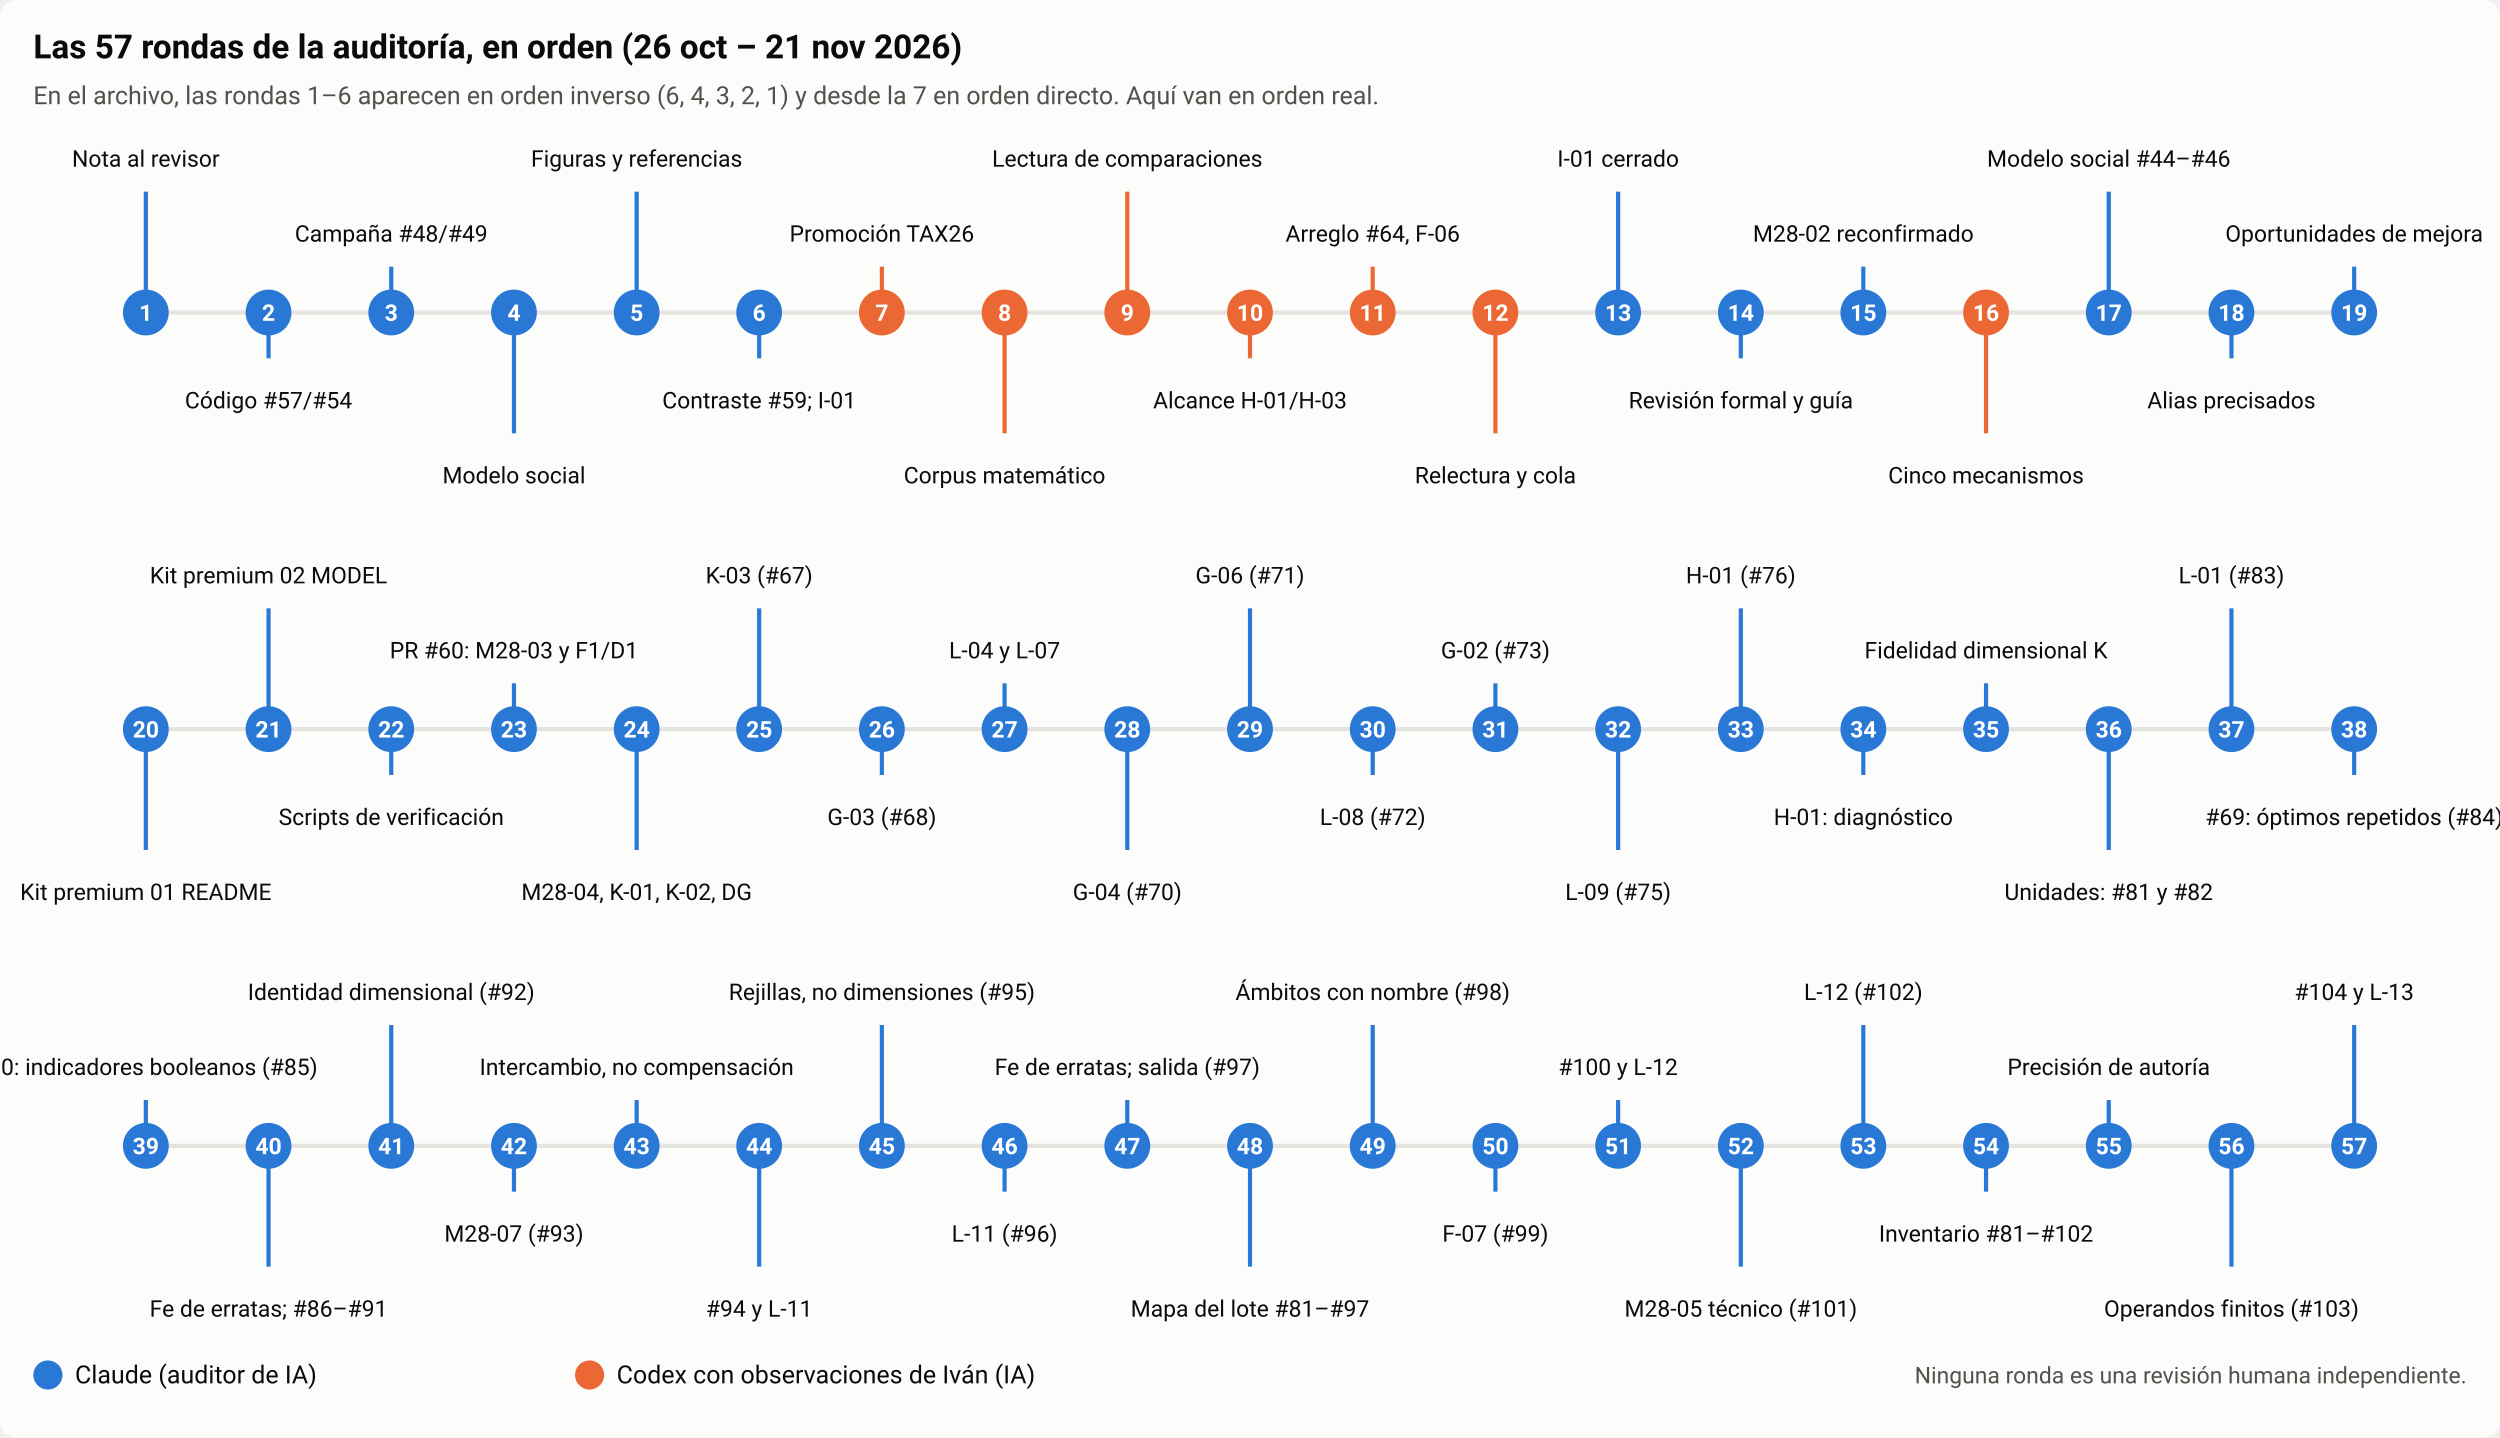
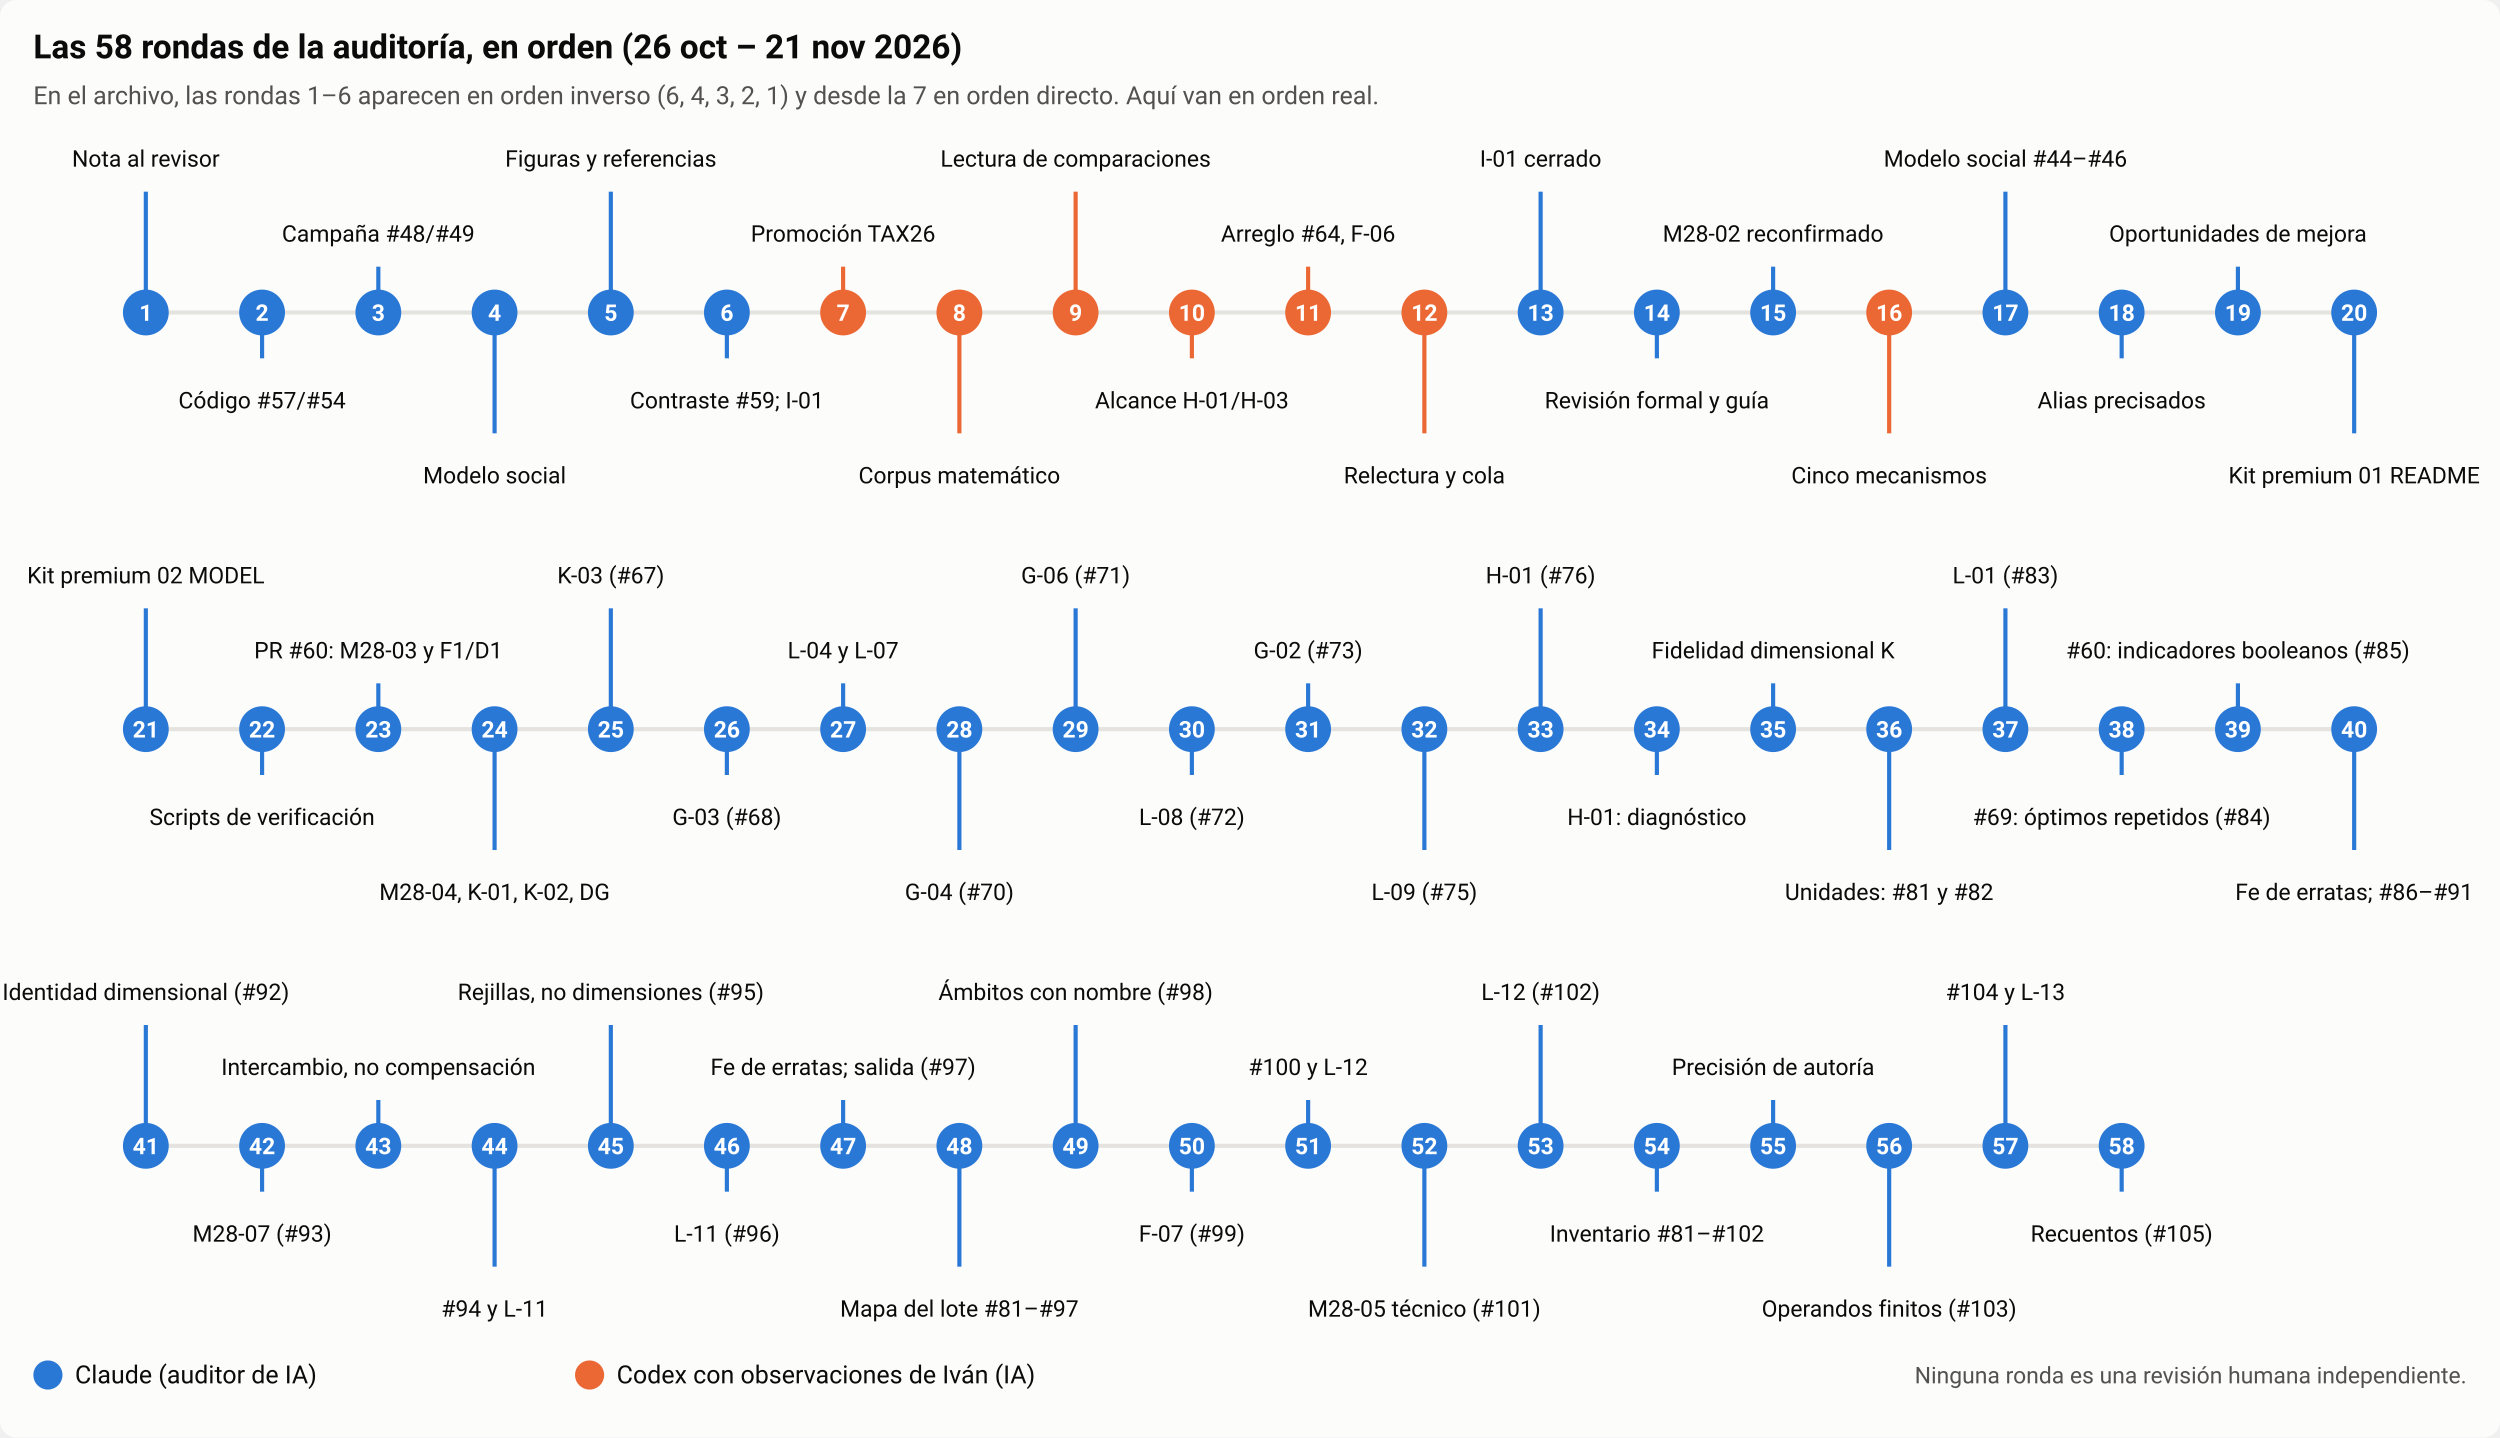
- <svg xmlns="http://www.w3.org/2000/svg" viewBox="0 0 1200 690" width="1200" height="690" role="img" aria-label="Línea de tiempo de las 57 rondas de auditoría y su autor">
+ <svg xmlns="http://www.w3.org/2000/svg" viewBox="0 0 1200 690" width="1200" height="690" role="img" aria-label="Línea de tiempo de las 58 rondas de auditoría y su autor">
  <style>
  .ink{fill:#0b0b0b}.ink2{fill:#52514e}.bg{fill:#fcfcfb}.grid{stroke:#e4e3df}
  .s0{fill:#2a78d6}.s1{fill:#eb6834}.s2{fill:#1baf7a}.s3{fill:#eda100}.s4{fill:#e87ba4}
  .a0{fill:#2a78d6}.a1{fill:#eb6834}.a0s{stroke:#2a78d6}.a1s{stroke:#eb6834}
  text{font-family:system-ui,-apple-system,Segoe UI,Roboto,sans-serif}
  @media (prefers-color-scheme: dark){
    .ink{fill:#f0efec}.ink2{fill:#c3c2b7}.bg{fill:#1a1a19}.grid{stroke:#383835}
    .s0{fill:#3987e5}.s1{fill:#d95926}.s2{fill:#199e70}.s3{fill:#c98500}.s4{fill:#d55181}
    .a0{fill:#3987e5}.a1{fill:#d95926}.a0s{stroke:#3987e5}.a1s{stroke:#d95926}
  }
</style>
  <rect class="bg" width="1200" height="690" rx="8" />
-   <text class="ink" x="16" y="28" font-size="16" font-weight="600">Las 57 rondas de la auditoría, en orden (26 oct – 21 nov 2026)</text>
+   <text class="ink" x="16" y="28" font-size="16" font-weight="600">Las 58 rondas de la auditoría, en orden (26 oct – 21 nov 2026)</text>
  <text class="ink2" x="16" y="50" font-size="12">En el archivo, las rondas 1–6 aparecen en orden inverso (6, 4, 3, 2, 1) y desde la 7 en orden directo. Aquí van en orden real.</text>
  <line class="grid" x1="70" x2="1130.0" y1="150" y2="150" stroke-width="2" />
  <line class="grid" x1="70" x2="1130.0" y1="350" y2="350" stroke-width="2" />
-   <line class="grid" x1="70" x2="1130.0" y1="550" y2="550" stroke-width="2" />
+   <line class="grid" x1="70" x2="1018.4" y1="550" y2="550" stroke-width="2" />
  <line class="a0s" x1="70.0" x2="70.0" y1="150" y2="92" stroke-width="2" />
  <circle class="a0" cx="70.0" cy="150" r="11" />
  <text x="70.0" y="154" font-size="11" font-weight="700" text-anchor="middle" fill="#fff">1</text>
  <text class="ink" x="70.0" y="80" font-size="11" text-anchor="middle">Nota al revisor</text>
-   <line class="a0s" x1="128.9" x2="128.9" y1="150" y2="172" stroke-width="2" />
-   <circle class="a0" cx="128.9" cy="150" r="11" />
-   <text x="128.9" y="154" font-size="11" font-weight="700" text-anchor="middle" fill="#fff">2</text>
-   <text class="ink" x="128.9" y="196" font-size="11" text-anchor="middle">Código #57/#54</text>
-   <line class="a0s" x1="187.8" x2="187.8" y1="150" y2="128" stroke-width="2" />
-   <circle class="a0" cx="187.8" cy="150" r="11" />
-   <text x="187.8" y="154" font-size="11" font-weight="700" text-anchor="middle" fill="#fff">3</text>
-   <text class="ink" x="187.8" y="116" font-size="11" text-anchor="middle">Campaña #48/#49</text>
-   <line class="a0s" x1="246.7" x2="246.7" y1="150" y2="208" stroke-width="2" />
-   <circle class="a0" cx="246.7" cy="150" r="11" />
-   <text x="246.7" y="154" font-size="11" font-weight="700" text-anchor="middle" fill="#fff">4</text>
-   <text class="ink" x="246.7" y="232" font-size="11" text-anchor="middle">Modelo social</text>
-   <line class="a0s" x1="305.6" x2="305.6" y1="150" y2="92" stroke-width="2" />
-   <circle class="a0" cx="305.6" cy="150" r="11" />
-   <text x="305.6" y="154" font-size="11" font-weight="700" text-anchor="middle" fill="#fff">5</text>
-   <text class="ink" x="305.6" y="80" font-size="11" text-anchor="middle">Figuras y referencias</text>
-   <line class="a0s" x1="364.4" x2="364.4" y1="150" y2="172" stroke-width="2" />
-   <circle class="a0" cx="364.4" cy="150" r="11" />
-   <text x="364.4" y="154" font-size="11" font-weight="700" text-anchor="middle" fill="#fff">6</text>
-   <text class="ink" x="364.4" y="196" font-size="11" text-anchor="middle">Contraste #59; I-01</text>
-   <line class="a1s" x1="423.3" x2="423.3" y1="150" y2="128" stroke-width="2" />
-   <circle class="a1" cx="423.3" cy="150" r="11" />
-   <text x="423.3" y="154" font-size="11" font-weight="700" text-anchor="middle" fill="#fff">7</text>
-   <text class="ink" x="423.3" y="116" font-size="11" text-anchor="middle">Promoción TAX26</text>
-   <line class="a1s" x1="482.2" x2="482.2" y1="150" y2="208" stroke-width="2" />
-   <circle class="a1" cx="482.2" cy="150" r="11" />
-   <text x="482.2" y="154" font-size="11" font-weight="700" text-anchor="middle" fill="#fff">8</text>
-   <text class="ink" x="482.2" y="232" font-size="11" text-anchor="middle">Corpus matemático</text>
-   <line class="a1s" x1="541.1" x2="541.1" y1="150" y2="92" stroke-width="2" />
-   <circle class="a1" cx="541.1" cy="150" r="11" />
-   <text x="541.1" y="154" font-size="11" font-weight="700" text-anchor="middle" fill="#fff">9</text>
-   <text class="ink" x="541.1" y="80" font-size="11" text-anchor="middle">Lectura de comparaciones</text>
-   <line class="a1s" x1="600.0" x2="600.0" y1="150" y2="172" stroke-width="2" />
-   <circle class="a1" cx="600.0" cy="150" r="11" />
-   <text x="600.0" y="154" font-size="11" font-weight="700" text-anchor="middle" fill="#fff">10</text>
-   <text class="ink" x="600.0" y="196" font-size="11" text-anchor="middle">Alcance H-01/H-03</text>
-   <line class="a1s" x1="658.9" x2="658.9" y1="150" y2="128" stroke-width="2" />
-   <circle class="a1" cx="658.9" cy="150" r="11" />
-   <text x="658.9" y="154" font-size="11" font-weight="700" text-anchor="middle" fill="#fff">11</text>
-   <text class="ink" x="658.9" y="116" font-size="11" text-anchor="middle">Arreglo #64, F-06</text>
-   <line class="a1s" x1="717.8" x2="717.8" y1="150" y2="208" stroke-width="2" />
-   <circle class="a1" cx="717.8" cy="150" r="11" />
-   <text x="717.8" y="154" font-size="11" font-weight="700" text-anchor="middle" fill="#fff">12</text>
-   <text class="ink" x="717.8" y="232" font-size="11" text-anchor="middle">Relectura y cola</text>
-   <line class="a0s" x1="776.7" x2="776.7" y1="150" y2="92" stroke-width="2" />
-   <circle class="a0" cx="776.7" cy="150" r="11" />
-   <text x="776.7" y="154" font-size="11" font-weight="700" text-anchor="middle" fill="#fff">13</text>
-   <text class="ink" x="776.7" y="80" font-size="11" text-anchor="middle">I-01 cerrado</text>
-   <line class="a0s" x1="835.6" x2="835.6" y1="150" y2="172" stroke-width="2" />
-   <circle class="a0" cx="835.6" cy="150" r="11" />
-   <text x="835.6" y="154" font-size="11" font-weight="700" text-anchor="middle" fill="#fff">14</text>
-   <text class="ink" x="835.6" y="196" font-size="11" text-anchor="middle">Revisión formal y guía</text>
-   <line class="a0s" x1="894.4" x2="894.4" y1="150" y2="128" stroke-width="2" />
-   <circle class="a0" cx="894.4" cy="150" r="11" />
-   <text x="894.4" y="154" font-size="11" font-weight="700" text-anchor="middle" fill="#fff">15</text>
-   <text class="ink" x="894.4" y="116" font-size="11" text-anchor="middle">M28-02 reconfirmado</text>
-   <line class="a1s" x1="953.3" x2="953.3" y1="150" y2="208" stroke-width="2" />
-   <circle class="a1" cx="953.3" cy="150" r="11" />
-   <text x="953.3" y="154" font-size="11" font-weight="700" text-anchor="middle" fill="#fff">16</text>
-   <text class="ink" x="953.3" y="232" font-size="11" text-anchor="middle">Cinco mecanismos</text>
-   <line class="a0s" x1="1012.2" x2="1012.2" y1="150" y2="92" stroke-width="2" />
-   <circle class="a0" cx="1012.2" cy="150" r="11" />
-   <text x="1012.2" y="154" font-size="11" font-weight="700" text-anchor="middle" fill="#fff">17</text>
-   <text class="ink" x="1012.2" y="80" font-size="11" text-anchor="middle">Modelo social #44–#46</text>
-   <line class="a0s" x1="1071.1" x2="1071.1" y1="150" y2="172" stroke-width="2" />
-   <circle class="a0" cx="1071.1" cy="150" r="11" />
-   <text x="1071.1" y="154" font-size="11" font-weight="700" text-anchor="middle" fill="#fff">18</text>
-   <text class="ink" x="1071.1" y="196" font-size="11" text-anchor="middle">Alias precisados</text>
-   <line class="a0s" x1="1130.0" x2="1130.0" y1="150" y2="128" stroke-width="2" />
+   <line class="a0s" x1="125.8" x2="125.8" y1="150" y2="172" stroke-width="2" />
+   <circle class="a0" cx="125.8" cy="150" r="11" />
+   <text x="125.8" y="154" font-size="11" font-weight="700" text-anchor="middle" fill="#fff">2</text>
+   <text class="ink" x="125.8" y="196" font-size="11" text-anchor="middle">Código #57/#54</text>
+   <line class="a0s" x1="181.6" x2="181.6" y1="150" y2="128" stroke-width="2" />
+   <circle class="a0" cx="181.6" cy="150" r="11" />
+   <text x="181.6" y="154" font-size="11" font-weight="700" text-anchor="middle" fill="#fff">3</text>
+   <text class="ink" x="181.6" y="116" font-size="11" text-anchor="middle">Campaña #48/#49</text>
+   <line class="a0s" x1="237.4" x2="237.4" y1="150" y2="208" stroke-width="2" />
+   <circle class="a0" cx="237.4" cy="150" r="11" />
+   <text x="237.4" y="154" font-size="11" font-weight="700" text-anchor="middle" fill="#fff">4</text>
+   <text class="ink" x="237.4" y="232" font-size="11" text-anchor="middle">Modelo social</text>
+   <line class="a0s" x1="293.2" x2="293.2" y1="150" y2="92" stroke-width="2" />
+   <circle class="a0" cx="293.2" cy="150" r="11" />
+   <text x="293.2" y="154" font-size="11" font-weight="700" text-anchor="middle" fill="#fff">5</text>
+   <text class="ink" x="293.2" y="80" font-size="11" text-anchor="middle">Figuras y referencias</text>
+   <line class="a0s" x1="348.9" x2="348.9" y1="150" y2="172" stroke-width="2" />
+   <circle class="a0" cx="348.9" cy="150" r="11" />
+   <text x="348.9" y="154" font-size="11" font-weight="700" text-anchor="middle" fill="#fff">6</text>
+   <text class="ink" x="348.9" y="196" font-size="11" text-anchor="middle">Contraste #59; I-01</text>
+   <line class="a1s" x1="404.7" x2="404.7" y1="150" y2="128" stroke-width="2" />
+   <circle class="a1" cx="404.7" cy="150" r="11" />
+   <text x="404.7" y="154" font-size="11" font-weight="700" text-anchor="middle" fill="#fff">7</text>
+   <text class="ink" x="404.7" y="116" font-size="11" text-anchor="middle">Promoción TAX26</text>
+   <line class="a1s" x1="460.5" x2="460.5" y1="150" y2="208" stroke-width="2" />
+   <circle class="a1" cx="460.5" cy="150" r="11" />
+   <text x="460.5" y="154" font-size="11" font-weight="700" text-anchor="middle" fill="#fff">8</text>
+   <text class="ink" x="460.5" y="232" font-size="11" text-anchor="middle">Corpus matemático</text>
+   <line class="a1s" x1="516.3" x2="516.3" y1="150" y2="92" stroke-width="2" />
+   <circle class="a1" cx="516.3" cy="150" r="11" />
+   <text x="516.3" y="154" font-size="11" font-weight="700" text-anchor="middle" fill="#fff">9</text>
+   <text class="ink" x="516.3" y="80" font-size="11" text-anchor="middle">Lectura de comparaciones</text>
+   <line class="a1s" x1="572.1" x2="572.1" y1="150" y2="172" stroke-width="2" />
+   <circle class="a1" cx="572.1" cy="150" r="11" />
+   <text x="572.1" y="154" font-size="11" font-weight="700" text-anchor="middle" fill="#fff">10</text>
+   <text class="ink" x="572.1" y="196" font-size="11" text-anchor="middle">Alcance H-01/H-03</text>
+   <line class="a1s" x1="627.9" x2="627.9" y1="150" y2="128" stroke-width="2" />
+   <circle class="a1" cx="627.9" cy="150" r="11" />
+   <text x="627.9" y="154" font-size="11" font-weight="700" text-anchor="middle" fill="#fff">11</text>
+   <text class="ink" x="627.9" y="116" font-size="11" text-anchor="middle">Arreglo #64, F-06</text>
+   <line class="a1s" x1="683.7" x2="683.7" y1="150" y2="208" stroke-width="2" />
+   <circle class="a1" cx="683.7" cy="150" r="11" />
+   <text x="683.7" y="154" font-size="11" font-weight="700" text-anchor="middle" fill="#fff">12</text>
+   <text class="ink" x="683.7" y="232" font-size="11" text-anchor="middle">Relectura y cola</text>
+   <line class="a0s" x1="739.5" x2="739.5" y1="150" y2="92" stroke-width="2" />
+   <circle class="a0" cx="739.5" cy="150" r="11" />
+   <text x="739.5" y="154" font-size="11" font-weight="700" text-anchor="middle" fill="#fff">13</text>
+   <text class="ink" x="739.5" y="80" font-size="11" text-anchor="middle">I-01 cerrado</text>
+   <line class="a0s" x1="795.3" x2="795.3" y1="150" y2="172" stroke-width="2" />
+   <circle class="a0" cx="795.3" cy="150" r="11" />
+   <text x="795.3" y="154" font-size="11" font-weight="700" text-anchor="middle" fill="#fff">14</text>
+   <text class="ink" x="795.3" y="196" font-size="11" text-anchor="middle">Revisión formal y guía</text>
+   <line class="a0s" x1="851.1" x2="851.1" y1="150" y2="128" stroke-width="2" />
+   <circle class="a0" cx="851.1" cy="150" r="11" />
+   <text x="851.1" y="154" font-size="11" font-weight="700" text-anchor="middle" fill="#fff">15</text>
+   <text class="ink" x="851.1" y="116" font-size="11" text-anchor="middle">M28-02 reconfirmado</text>
+   <line class="a1s" x1="906.8" x2="906.8" y1="150" y2="208" stroke-width="2" />
+   <circle class="a1" cx="906.8" cy="150" r="11" />
+   <text x="906.8" y="154" font-size="11" font-weight="700" text-anchor="middle" fill="#fff">16</text>
+   <text class="ink" x="906.8" y="232" font-size="11" text-anchor="middle">Cinco mecanismos</text>
+   <line class="a0s" x1="962.6" x2="962.6" y1="150" y2="92" stroke-width="2" />
+   <circle class="a0" cx="962.6" cy="150" r="11" />
+   <text x="962.6" y="154" font-size="11" font-weight="700" text-anchor="middle" fill="#fff">17</text>
+   <text class="ink" x="962.6" y="80" font-size="11" text-anchor="middle">Modelo social #44–#46</text>
+   <line class="a0s" x1="1018.4" x2="1018.4" y1="150" y2="172" stroke-width="2" />
+   <circle class="a0" cx="1018.4" cy="150" r="11" />
+   <text x="1018.4" y="154" font-size="11" font-weight="700" text-anchor="middle" fill="#fff">18</text>
+   <text class="ink" x="1018.4" y="196" font-size="11" text-anchor="middle">Alias precisados</text>
+   <line class="a0s" x1="1074.2" x2="1074.2" y1="150" y2="128" stroke-width="2" />
+   <circle class="a0" cx="1074.2" cy="150" r="11" />
+   <text x="1074.2" y="154" font-size="11" font-weight="700" text-anchor="middle" fill="#fff">19</text>
+   <text class="ink" x="1074.2" y="116" font-size="11" text-anchor="middle">Oportunidades de mejora</text>
+   <line class="a0s" x1="1130.0" x2="1130.0" y1="150" y2="208" stroke-width="2" />
  <circle class="a0" cx="1130.0" cy="150" r="11" />
-   <text x="1130.0" y="154" font-size="11" font-weight="700" text-anchor="middle" fill="#fff">19</text>
-   <text class="ink" x="1130.0" y="116" font-size="11" text-anchor="middle">Oportunidades de mejora</text>
-   <line class="a0s" x1="70.0" x2="70.0" y1="350" y2="408" stroke-width="2" />
+   <text x="1130.0" y="154" font-size="11" font-weight="700" text-anchor="middle" fill="#fff">20</text>
+   <text class="ink" x="1130.0" y="232" font-size="11" text-anchor="middle">Kit premium 01 README</text>
+   <line class="a0s" x1="70.0" x2="70.0" y1="350" y2="292" stroke-width="2" />
  <circle class="a0" cx="70.0" cy="350" r="11" />
-   <text x="70.0" y="354" font-size="11" font-weight="700" text-anchor="middle" fill="#fff">20</text>
-   <text class="ink" x="70.0" y="432" font-size="11" text-anchor="middle">Kit premium 01 README</text>
-   <line class="a0s" x1="128.9" x2="128.9" y1="350" y2="292" stroke-width="2" />
-   <circle class="a0" cx="128.9" cy="350" r="11" />
-   <text x="128.9" y="354" font-size="11" font-weight="700" text-anchor="middle" fill="#fff">21</text>
-   <text class="ink" x="128.9" y="280" font-size="11" text-anchor="middle">Kit premium 02 MODEL</text>
-   <line class="a0s" x1="187.8" x2="187.8" y1="350" y2="372" stroke-width="2" />
-   <circle class="a0" cx="187.8" cy="350" r="11" />
-   <text x="187.8" y="354" font-size="11" font-weight="700" text-anchor="middle" fill="#fff">22</text>
-   <text class="ink" x="187.8" y="396" font-size="11" text-anchor="middle">Scripts de verificación</text>
-   <line class="a0s" x1="246.7" x2="246.7" y1="350" y2="328" stroke-width="2" />
-   <circle class="a0" cx="246.7" cy="350" r="11" />
-   <text x="246.7" y="354" font-size="11" font-weight="700" text-anchor="middle" fill="#fff">23</text>
-   <text class="ink" x="246.7" y="316" font-size="11" text-anchor="middle">PR #60: M28-03 y F1/D1</text>
-   <line class="a0s" x1="305.6" x2="305.6" y1="350" y2="408" stroke-width="2" />
-   <circle class="a0" cx="305.6" cy="350" r="11" />
-   <text x="305.6" y="354" font-size="11" font-weight="700" text-anchor="middle" fill="#fff">24</text>
-   <text class="ink" x="305.6" y="432" font-size="11" text-anchor="middle">M28-04, K-01, K-02, DG</text>
-   <line class="a0s" x1="364.4" x2="364.4" y1="350" y2="292" stroke-width="2" />
-   <circle class="a0" cx="364.4" cy="350" r="11" />
-   <text x="364.4" y="354" font-size="11" font-weight="700" text-anchor="middle" fill="#fff">25</text>
-   <text class="ink" x="364.4" y="280" font-size="11" text-anchor="middle">K-03 (#67)</text>
-   <line class="a0s" x1="423.3" x2="423.3" y1="350" y2="372" stroke-width="2" />
-   <circle class="a0" cx="423.3" cy="350" r="11" />
-   <text x="423.3" y="354" font-size="11" font-weight="700" text-anchor="middle" fill="#fff">26</text>
-   <text class="ink" x="423.3" y="396" font-size="11" text-anchor="middle">G-03 (#68)</text>
-   <line class="a0s" x1="482.2" x2="482.2" y1="350" y2="328" stroke-width="2" />
-   <circle class="a0" cx="482.2" cy="350" r="11" />
-   <text x="482.2" y="354" font-size="11" font-weight="700" text-anchor="middle" fill="#fff">27</text>
-   <text class="ink" x="482.2" y="316" font-size="11" text-anchor="middle">L-04 y L-07</text>
-   <line class="a0s" x1="541.1" x2="541.1" y1="350" y2="408" stroke-width="2" />
-   <circle class="a0" cx="541.1" cy="350" r="11" />
-   <text x="541.1" y="354" font-size="11" font-weight="700" text-anchor="middle" fill="#fff">28</text>
-   <text class="ink" x="541.1" y="432" font-size="11" text-anchor="middle">G-04 (#70)</text>
-   <line class="a0s" x1="600.0" x2="600.0" y1="350" y2="292" stroke-width="2" />
-   <circle class="a0" cx="600.0" cy="350" r="11" />
-   <text x="600.0" y="354" font-size="11" font-weight="700" text-anchor="middle" fill="#fff">29</text>
-   <text class="ink" x="600.0" y="280" font-size="11" text-anchor="middle">G-06 (#71)</text>
-   <line class="a0s" x1="658.9" x2="658.9" y1="350" y2="372" stroke-width="2" />
-   <circle class="a0" cx="658.9" cy="350" r="11" />
-   <text x="658.9" y="354" font-size="11" font-weight="700" text-anchor="middle" fill="#fff">30</text>
-   <text class="ink" x="658.9" y="396" font-size="11" text-anchor="middle">L-08 (#72)</text>
-   <line class="a0s" x1="717.8" x2="717.8" y1="350" y2="328" stroke-width="2" />
-   <circle class="a0" cx="717.8" cy="350" r="11" />
-   <text x="717.8" y="354" font-size="11" font-weight="700" text-anchor="middle" fill="#fff">31</text>
-   <text class="ink" x="717.8" y="316" font-size="11" text-anchor="middle">G-02 (#73)</text>
-   <line class="a0s" x1="776.7" x2="776.7" y1="350" y2="408" stroke-width="2" />
-   <circle class="a0" cx="776.7" cy="350" r="11" />
-   <text x="776.7" y="354" font-size="11" font-weight="700" text-anchor="middle" fill="#fff">32</text>
-   <text class="ink" x="776.7" y="432" font-size="11" text-anchor="middle">L-09 (#75)</text>
-   <line class="a0s" x1="835.6" x2="835.6" y1="350" y2="292" stroke-width="2" />
-   <circle class="a0" cx="835.6" cy="350" r="11" />
-   <text x="835.6" y="354" font-size="11" font-weight="700" text-anchor="middle" fill="#fff">33</text>
-   <text class="ink" x="835.6" y="280" font-size="11" text-anchor="middle">H-01 (#76)</text>
-   <line class="a0s" x1="894.4" x2="894.4" y1="350" y2="372" stroke-width="2" />
-   <circle class="a0" cx="894.4" cy="350" r="11" />
-   <text x="894.4" y="354" font-size="11" font-weight="700" text-anchor="middle" fill="#fff">34</text>
-   <text class="ink" x="894.4" y="396" font-size="11" text-anchor="middle">H-01: diagnóstico</text>
-   <line class="a0s" x1="953.3" x2="953.3" y1="350" y2="328" stroke-width="2" />
-   <circle class="a0" cx="953.3" cy="350" r="11" />
-   <text x="953.3" y="354" font-size="11" font-weight="700" text-anchor="middle" fill="#fff">35</text>
-   <text class="ink" x="953.3" y="316" font-size="11" text-anchor="middle">Fidelidad dimensional K</text>
-   <line class="a0s" x1="1012.2" x2="1012.2" y1="350" y2="408" stroke-width="2" />
-   <circle class="a0" cx="1012.2" cy="350" r="11" />
-   <text x="1012.2" y="354" font-size="11" font-weight="700" text-anchor="middle" fill="#fff">36</text>
-   <text class="ink" x="1012.2" y="432" font-size="11" text-anchor="middle">Unidades: #81 y #82</text>
-   <line class="a0s" x1="1071.1" x2="1071.1" y1="350" y2="292" stroke-width="2" />
-   <circle class="a0" cx="1071.1" cy="350" r="11" />
-   <text x="1071.1" y="354" font-size="11" font-weight="700" text-anchor="middle" fill="#fff">37</text>
-   <text class="ink" x="1071.1" y="280" font-size="11" text-anchor="middle">L-01 (#83)</text>
-   <line class="a0s" x1="1130.0" x2="1130.0" y1="350" y2="372" stroke-width="2" />
+   <text x="70.0" y="354" font-size="11" font-weight="700" text-anchor="middle" fill="#fff">21</text>
+   <text class="ink" x="70.0" y="280" font-size="11" text-anchor="middle">Kit premium 02 MODEL</text>
+   <line class="a0s" x1="125.8" x2="125.8" y1="350" y2="372" stroke-width="2" />
+   <circle class="a0" cx="125.8" cy="350" r="11" />
+   <text x="125.8" y="354" font-size="11" font-weight="700" text-anchor="middle" fill="#fff">22</text>
+   <text class="ink" x="125.8" y="396" font-size="11" text-anchor="middle">Scripts de verificación</text>
+   <line class="a0s" x1="181.6" x2="181.6" y1="350" y2="328" stroke-width="2" />
+   <circle class="a0" cx="181.6" cy="350" r="11" />
+   <text x="181.6" y="354" font-size="11" font-weight="700" text-anchor="middle" fill="#fff">23</text>
+   <text class="ink" x="181.6" y="316" font-size="11" text-anchor="middle">PR #60: M28-03 y F1/D1</text>
+   <line class="a0s" x1="237.4" x2="237.4" y1="350" y2="408" stroke-width="2" />
+   <circle class="a0" cx="237.4" cy="350" r="11" />
+   <text x="237.4" y="354" font-size="11" font-weight="700" text-anchor="middle" fill="#fff">24</text>
+   <text class="ink" x="237.4" y="432" font-size="11" text-anchor="middle">M28-04, K-01, K-02, DG</text>
+   <line class="a0s" x1="293.2" x2="293.2" y1="350" y2="292" stroke-width="2" />
+   <circle class="a0" cx="293.2" cy="350" r="11" />
+   <text x="293.2" y="354" font-size="11" font-weight="700" text-anchor="middle" fill="#fff">25</text>
+   <text class="ink" x="293.2" y="280" font-size="11" text-anchor="middle">K-03 (#67)</text>
+   <line class="a0s" x1="348.9" x2="348.9" y1="350" y2="372" stroke-width="2" />
+   <circle class="a0" cx="348.9" cy="350" r="11" />
+   <text x="348.9" y="354" font-size="11" font-weight="700" text-anchor="middle" fill="#fff">26</text>
+   <text class="ink" x="348.9" y="396" font-size="11" text-anchor="middle">G-03 (#68)</text>
+   <line class="a0s" x1="404.7" x2="404.7" y1="350" y2="328" stroke-width="2" />
+   <circle class="a0" cx="404.7" cy="350" r="11" />
+   <text x="404.7" y="354" font-size="11" font-weight="700" text-anchor="middle" fill="#fff">27</text>
+   <text class="ink" x="404.7" y="316" font-size="11" text-anchor="middle">L-04 y L-07</text>
+   <line class="a0s" x1="460.5" x2="460.5" y1="350" y2="408" stroke-width="2" />
+   <circle class="a0" cx="460.5" cy="350" r="11" />
+   <text x="460.5" y="354" font-size="11" font-weight="700" text-anchor="middle" fill="#fff">28</text>
+   <text class="ink" x="460.5" y="432" font-size="11" text-anchor="middle">G-04 (#70)</text>
+   <line class="a0s" x1="516.3" x2="516.3" y1="350" y2="292" stroke-width="2" />
+   <circle class="a0" cx="516.3" cy="350" r="11" />
+   <text x="516.3" y="354" font-size="11" font-weight="700" text-anchor="middle" fill="#fff">29</text>
+   <text class="ink" x="516.3" y="280" font-size="11" text-anchor="middle">G-06 (#71)</text>
+   <line class="a0s" x1="572.1" x2="572.1" y1="350" y2="372" stroke-width="2" />
+   <circle class="a0" cx="572.1" cy="350" r="11" />
+   <text x="572.1" y="354" font-size="11" font-weight="700" text-anchor="middle" fill="#fff">30</text>
+   <text class="ink" x="572.1" y="396" font-size="11" text-anchor="middle">L-08 (#72)</text>
+   <line class="a0s" x1="627.9" x2="627.9" y1="350" y2="328" stroke-width="2" />
+   <circle class="a0" cx="627.9" cy="350" r="11" />
+   <text x="627.9" y="354" font-size="11" font-weight="700" text-anchor="middle" fill="#fff">31</text>
+   <text class="ink" x="627.9" y="316" font-size="11" text-anchor="middle">G-02 (#73)</text>
+   <line class="a0s" x1="683.7" x2="683.7" y1="350" y2="408" stroke-width="2" />
+   <circle class="a0" cx="683.7" cy="350" r="11" />
+   <text x="683.7" y="354" font-size="11" font-weight="700" text-anchor="middle" fill="#fff">32</text>
+   <text class="ink" x="683.7" y="432" font-size="11" text-anchor="middle">L-09 (#75)</text>
+   <line class="a0s" x1="739.5" x2="739.5" y1="350" y2="292" stroke-width="2" />
+   <circle class="a0" cx="739.5" cy="350" r="11" />
+   <text x="739.5" y="354" font-size="11" font-weight="700" text-anchor="middle" fill="#fff">33</text>
+   <text class="ink" x="739.5" y="280" font-size="11" text-anchor="middle">H-01 (#76)</text>
+   <line class="a0s" x1="795.3" x2="795.3" y1="350" y2="372" stroke-width="2" />
+   <circle class="a0" cx="795.3" cy="350" r="11" />
+   <text x="795.3" y="354" font-size="11" font-weight="700" text-anchor="middle" fill="#fff">34</text>
+   <text class="ink" x="795.3" y="396" font-size="11" text-anchor="middle">H-01: diagnóstico</text>
+   <line class="a0s" x1="851.1" x2="851.1" y1="350" y2="328" stroke-width="2" />
+   <circle class="a0" cx="851.1" cy="350" r="11" />
+   <text x="851.1" y="354" font-size="11" font-weight="700" text-anchor="middle" fill="#fff">35</text>
+   <text class="ink" x="851.1" y="316" font-size="11" text-anchor="middle">Fidelidad dimensional K</text>
+   <line class="a0s" x1="906.8" x2="906.8" y1="350" y2="408" stroke-width="2" />
+   <circle class="a0" cx="906.8" cy="350" r="11" />
+   <text x="906.8" y="354" font-size="11" font-weight="700" text-anchor="middle" fill="#fff">36</text>
+   <text class="ink" x="906.8" y="432" font-size="11" text-anchor="middle">Unidades: #81 y #82</text>
+   <line class="a0s" x1="962.6" x2="962.6" y1="350" y2="292" stroke-width="2" />
+   <circle class="a0" cx="962.6" cy="350" r="11" />
+   <text x="962.6" y="354" font-size="11" font-weight="700" text-anchor="middle" fill="#fff">37</text>
+   <text class="ink" x="962.6" y="280" font-size="11" text-anchor="middle">L-01 (#83)</text>
+   <line class="a0s" x1="1018.4" x2="1018.4" y1="350" y2="372" stroke-width="2" />
+   <circle class="a0" cx="1018.4" cy="350" r="11" />
+   <text x="1018.4" y="354" font-size="11" font-weight="700" text-anchor="middle" fill="#fff">38</text>
+   <text class="ink" x="1018.4" y="396" font-size="11" text-anchor="middle">#69: óptimos repetidos (#84)</text>
+   <line class="a0s" x1="1074.2" x2="1074.2" y1="350" y2="328" stroke-width="2" />
+   <circle class="a0" cx="1074.2" cy="350" r="11" />
+   <text x="1074.2" y="354" font-size="11" font-weight="700" text-anchor="middle" fill="#fff">39</text>
+   <text class="ink" x="1074.2" y="316" font-size="11" text-anchor="middle">#60: indicadores booleanos (#85)</text>
+   <line class="a0s" x1="1130.0" x2="1130.0" y1="350" y2="408" stroke-width="2" />
  <circle class="a0" cx="1130.0" cy="350" r="11" />
-   <text x="1130.0" y="354" font-size="11" font-weight="700" text-anchor="middle" fill="#fff">38</text>
-   <text class="ink" x="1130.0" y="396" font-size="11" text-anchor="middle">#69: óptimos repetidos (#84)</text>
-   <line class="a0s" x1="70.0" x2="70.0" y1="550" y2="528" stroke-width="2" />
+   <text x="1130.0" y="354" font-size="11" font-weight="700" text-anchor="middle" fill="#fff">40</text>
+   <text class="ink" x="1130.0" y="432" font-size="11" text-anchor="middle">Fe de erratas; #86–#91</text>
+   <line class="a0s" x1="70.0" x2="70.0" y1="550" y2="492" stroke-width="2" />
  <circle class="a0" cx="70.0" cy="550" r="11" />
-   <text x="70.0" y="554" font-size="11" font-weight="700" text-anchor="middle" fill="#fff">39</text>
-   <text class="ink" x="70.0" y="516" font-size="11" text-anchor="middle">#60: indicadores booleanos (#85)</text>
-   <line class="a0s" x1="128.9" x2="128.9" y1="550" y2="608" stroke-width="2" />
-   <circle class="a0" cx="128.9" cy="550" r="11" />
-   <text x="128.9" y="554" font-size="11" font-weight="700" text-anchor="middle" fill="#fff">40</text>
-   <text class="ink" x="128.9" y="632" font-size="11" text-anchor="middle">Fe de erratas; #86–#91</text>
-   <line class="a0s" x1="187.8" x2="187.8" y1="550" y2="492" stroke-width="2" />
-   <circle class="a0" cx="187.8" cy="550" r="11" />
-   <text x="187.8" y="554" font-size="11" font-weight="700" text-anchor="middle" fill="#fff">41</text>
-   <text class="ink" x="187.8" y="480" font-size="11" text-anchor="middle">Identidad dimensional (#92)</text>
-   <line class="a0s" x1="246.7" x2="246.7" y1="550" y2="572" stroke-width="2" />
-   <circle class="a0" cx="246.7" cy="550" r="11" />
-   <text x="246.7" y="554" font-size="11" font-weight="700" text-anchor="middle" fill="#fff">42</text>
-   <text class="ink" x="246.7" y="596" font-size="11" text-anchor="middle">M28-07 (#93)</text>
-   <line class="a0s" x1="305.6" x2="305.6" y1="550" y2="528" stroke-width="2" />
-   <circle class="a0" cx="305.6" cy="550" r="11" />
-   <text x="305.6" y="554" font-size="11" font-weight="700" text-anchor="middle" fill="#fff">43</text>
-   <text class="ink" x="305.6" y="516" font-size="11" text-anchor="middle">Intercambio, no compensación</text>
-   <line class="a0s" x1="364.4" x2="364.4" y1="550" y2="608" stroke-width="2" />
-   <circle class="a0" cx="364.4" cy="550" r="11" />
-   <text x="364.4" y="554" font-size="11" font-weight="700" text-anchor="middle" fill="#fff">44</text>
-   <text class="ink" x="364.4" y="632" font-size="11" text-anchor="middle">#94 y L-11</text>
-   <line class="a0s" x1="423.3" x2="423.3" y1="550" y2="492" stroke-width="2" />
-   <circle class="a0" cx="423.3" cy="550" r="11" />
-   <text x="423.3" y="554" font-size="11" font-weight="700" text-anchor="middle" fill="#fff">45</text>
-   <text class="ink" x="423.3" y="480" font-size="11" text-anchor="middle">Rejillas, no dimensiones (#95)</text>
-   <line class="a0s" x1="482.2" x2="482.2" y1="550" y2="572" stroke-width="2" />
-   <circle class="a0" cx="482.2" cy="550" r="11" />
-   <text x="482.2" y="554" font-size="11" font-weight="700" text-anchor="middle" fill="#fff">46</text>
-   <text class="ink" x="482.2" y="596" font-size="11" text-anchor="middle">L-11 (#96)</text>
-   <line class="a0s" x1="541.1" x2="541.1" y1="550" y2="528" stroke-width="2" />
-   <circle class="a0" cx="541.1" cy="550" r="11" />
-   <text x="541.1" y="554" font-size="11" font-weight="700" text-anchor="middle" fill="#fff">47</text>
-   <text class="ink" x="541.1" y="516" font-size="11" text-anchor="middle">Fe de erratas; salida (#97)</text>
-   <line class="a0s" x1="600.0" x2="600.0" y1="550" y2="608" stroke-width="2" />
-   <circle class="a0" cx="600.0" cy="550" r="11" />
-   <text x="600.0" y="554" font-size="11" font-weight="700" text-anchor="middle" fill="#fff">48</text>
-   <text class="ink" x="600.0" y="632" font-size="11" text-anchor="middle">Mapa del lote #81–#97</text>
-   <line class="a0s" x1="658.9" x2="658.9" y1="550" y2="492" stroke-width="2" />
-   <circle class="a0" cx="658.9" cy="550" r="11" />
-   <text x="658.9" y="554" font-size="11" font-weight="700" text-anchor="middle" fill="#fff">49</text>
-   <text class="ink" x="658.9" y="480" font-size="11" text-anchor="middle">Ámbitos con nombre (#98)</text>
-   <line class="a0s" x1="717.8" x2="717.8" y1="550" y2="572" stroke-width="2" />
-   <circle class="a0" cx="717.8" cy="550" r="11" />
-   <text x="717.8" y="554" font-size="11" font-weight="700" text-anchor="middle" fill="#fff">50</text>
-   <text class="ink" x="717.8" y="596" font-size="11" text-anchor="middle">F-07 (#99)</text>
-   <line class="a0s" x1="776.7" x2="776.7" y1="550" y2="528" stroke-width="2" />
-   <circle class="a0" cx="776.7" cy="550" r="11" />
-   <text x="776.7" y="554" font-size="11" font-weight="700" text-anchor="middle" fill="#fff">51</text>
-   <text class="ink" x="776.7" y="516" font-size="11" text-anchor="middle">#100 y L-12</text>
-   <line class="a0s" x1="835.6" x2="835.6" y1="550" y2="608" stroke-width="2" />
-   <circle class="a0" cx="835.6" cy="550" r="11" />
-   <text x="835.6" y="554" font-size="11" font-weight="700" text-anchor="middle" fill="#fff">52</text>
-   <text class="ink" x="835.6" y="632" font-size="11" text-anchor="middle">M28-05 técnico (#101)</text>
-   <line class="a0s" x1="894.4" x2="894.4" y1="550" y2="492" stroke-width="2" />
-   <circle class="a0" cx="894.4" cy="550" r="11" />
-   <text x="894.4" y="554" font-size="11" font-weight="700" text-anchor="middle" fill="#fff">53</text>
-   <text class="ink" x="894.4" y="480" font-size="11" text-anchor="middle">L-12 (#102)</text>
-   <line class="a0s" x1="953.3" x2="953.3" y1="550" y2="572" stroke-width="2" />
-   <circle class="a0" cx="953.3" cy="550" r="11" />
-   <text x="953.3" y="554" font-size="11" font-weight="700" text-anchor="middle" fill="#fff">54</text>
-   <text class="ink" x="953.3" y="596" font-size="11" text-anchor="middle">Inventario #81–#102</text>
-   <line class="a0s" x1="1012.2" x2="1012.2" y1="550" y2="528" stroke-width="2" />
-   <circle class="a0" cx="1012.2" cy="550" r="11" />
-   <text x="1012.2" y="554" font-size="11" font-weight="700" text-anchor="middle" fill="#fff">55</text>
-   <text class="ink" x="1012.2" y="516" font-size="11" text-anchor="middle">Precisión de autoría</text>
-   <line class="a0s" x1="1071.1" x2="1071.1" y1="550" y2="608" stroke-width="2" />
-   <circle class="a0" cx="1071.1" cy="550" r="11" />
-   <text x="1071.1" y="554" font-size="11" font-weight="700" text-anchor="middle" fill="#fff">56</text>
-   <text class="ink" x="1071.1" y="632" font-size="11" text-anchor="middle">Operandos finitos (#103)</text>
-   <line class="a0s" x1="1130.0" x2="1130.0" y1="550" y2="492" stroke-width="2" />
-   <circle class="a0" cx="1130.0" cy="550" r="11" />
-   <text x="1130.0" y="554" font-size="11" font-weight="700" text-anchor="middle" fill="#fff">57</text>
-   <text class="ink" x="1130.0" y="480" font-size="11" text-anchor="middle">#104 y L-13</text>
+   <text x="70.0" y="554" font-size="11" font-weight="700" text-anchor="middle" fill="#fff">41</text>
+   <text class="ink" x="70.0" y="480" font-size="11" text-anchor="middle">Identidad dimensional (#92)</text>
+   <line class="a0s" x1="125.8" x2="125.8" y1="550" y2="572" stroke-width="2" />
+   <circle class="a0" cx="125.8" cy="550" r="11" />
+   <text x="125.8" y="554" font-size="11" font-weight="700" text-anchor="middle" fill="#fff">42</text>
+   <text class="ink" x="125.8" y="596" font-size="11" text-anchor="middle">M28-07 (#93)</text>
+   <line class="a0s" x1="181.6" x2="181.6" y1="550" y2="528" stroke-width="2" />
+   <circle class="a0" cx="181.6" cy="550" r="11" />
+   <text x="181.6" y="554" font-size="11" font-weight="700" text-anchor="middle" fill="#fff">43</text>
+   <text class="ink" x="181.6" y="516" font-size="11" text-anchor="middle">Intercambio, no compensación</text>
+   <line class="a0s" x1="237.4" x2="237.4" y1="550" y2="608" stroke-width="2" />
+   <circle class="a0" cx="237.4" cy="550" r="11" />
+   <text x="237.4" y="554" font-size="11" font-weight="700" text-anchor="middle" fill="#fff">44</text>
+   <text class="ink" x="237.4" y="632" font-size="11" text-anchor="middle">#94 y L-11</text>
+   <line class="a0s" x1="293.2" x2="293.2" y1="550" y2="492" stroke-width="2" />
+   <circle class="a0" cx="293.2" cy="550" r="11" />
+   <text x="293.2" y="554" font-size="11" font-weight="700" text-anchor="middle" fill="#fff">45</text>
+   <text class="ink" x="293.2" y="480" font-size="11" text-anchor="middle">Rejillas, no dimensiones (#95)</text>
+   <line class="a0s" x1="348.9" x2="348.9" y1="550" y2="572" stroke-width="2" />
+   <circle class="a0" cx="348.9" cy="550" r="11" />
+   <text x="348.9" y="554" font-size="11" font-weight="700" text-anchor="middle" fill="#fff">46</text>
+   <text class="ink" x="348.9" y="596" font-size="11" text-anchor="middle">L-11 (#96)</text>
+   <line class="a0s" x1="404.7" x2="404.7" y1="550" y2="528" stroke-width="2" />
+   <circle class="a0" cx="404.7" cy="550" r="11" />
+   <text x="404.7" y="554" font-size="11" font-weight="700" text-anchor="middle" fill="#fff">47</text>
+   <text class="ink" x="404.7" y="516" font-size="11" text-anchor="middle">Fe de erratas; salida (#97)</text>
+   <line class="a0s" x1="460.5" x2="460.5" y1="550" y2="608" stroke-width="2" />
+   <circle class="a0" cx="460.5" cy="550" r="11" />
+   <text x="460.5" y="554" font-size="11" font-weight="700" text-anchor="middle" fill="#fff">48</text>
+   <text class="ink" x="460.5" y="632" font-size="11" text-anchor="middle">Mapa del lote #81–#97</text>
+   <line class="a0s" x1="516.3" x2="516.3" y1="550" y2="492" stroke-width="2" />
+   <circle class="a0" cx="516.3" cy="550" r="11" />
+   <text x="516.3" y="554" font-size="11" font-weight="700" text-anchor="middle" fill="#fff">49</text>
+   <text class="ink" x="516.3" y="480" font-size="11" text-anchor="middle">Ámbitos con nombre (#98)</text>
+   <line class="a0s" x1="572.1" x2="572.1" y1="550" y2="572" stroke-width="2" />
+   <circle class="a0" cx="572.1" cy="550" r="11" />
+   <text x="572.1" y="554" font-size="11" font-weight="700" text-anchor="middle" fill="#fff">50</text>
+   <text class="ink" x="572.1" y="596" font-size="11" text-anchor="middle">F-07 (#99)</text>
+   <line class="a0s" x1="627.9" x2="627.9" y1="550" y2="528" stroke-width="2" />
+   <circle class="a0" cx="627.9" cy="550" r="11" />
+   <text x="627.9" y="554" font-size="11" font-weight="700" text-anchor="middle" fill="#fff">51</text>
+   <text class="ink" x="627.9" y="516" font-size="11" text-anchor="middle">#100 y L-12</text>
+   <line class="a0s" x1="683.7" x2="683.7" y1="550" y2="608" stroke-width="2" />
+   <circle class="a0" cx="683.7" cy="550" r="11" />
+   <text x="683.7" y="554" font-size="11" font-weight="700" text-anchor="middle" fill="#fff">52</text>
+   <text class="ink" x="683.7" y="632" font-size="11" text-anchor="middle">M28-05 técnico (#101)</text>
+   <line class="a0s" x1="739.5" x2="739.5" y1="550" y2="492" stroke-width="2" />
+   <circle class="a0" cx="739.5" cy="550" r="11" />
+   <text x="739.5" y="554" font-size="11" font-weight="700" text-anchor="middle" fill="#fff">53</text>
+   <text class="ink" x="739.5" y="480" font-size="11" text-anchor="middle">L-12 (#102)</text>
+   <line class="a0s" x1="795.3" x2="795.3" y1="550" y2="572" stroke-width="2" />
+   <circle class="a0" cx="795.3" cy="550" r="11" />
+   <text x="795.3" y="554" font-size="11" font-weight="700" text-anchor="middle" fill="#fff">54</text>
+   <text class="ink" x="795.3" y="596" font-size="11" text-anchor="middle">Inventario #81–#102</text>
+   <line class="a0s" x1="851.1" x2="851.1" y1="550" y2="528" stroke-width="2" />
+   <circle class="a0" cx="851.1" cy="550" r="11" />
+   <text x="851.1" y="554" font-size="11" font-weight="700" text-anchor="middle" fill="#fff">55</text>
+   <text class="ink" x="851.1" y="516" font-size="11" text-anchor="middle">Precisión de autoría</text>
+   <line class="a0s" x1="906.8" x2="906.8" y1="550" y2="608" stroke-width="2" />
+   <circle class="a0" cx="906.8" cy="550" r="11" />
+   <text x="906.8" y="554" font-size="11" font-weight="700" text-anchor="middle" fill="#fff">56</text>
+   <text class="ink" x="906.8" y="632" font-size="11" text-anchor="middle">Operandos finitos (#103)</text>
+   <line class="a0s" x1="962.6" x2="962.6" y1="550" y2="492" stroke-width="2" />
+   <circle class="a0" cx="962.6" cy="550" r="11" />
+   <text x="962.6" y="554" font-size="11" font-weight="700" text-anchor="middle" fill="#fff">57</text>
+   <text class="ink" x="962.6" y="480" font-size="11" text-anchor="middle">#104 y L-13</text>
+   <line class="a0s" x1="1018.4" x2="1018.4" y1="550" y2="572" stroke-width="2" />
+   <circle class="a0" cx="1018.4" cy="550" r="11" />
+   <text x="1018.4" y="554" font-size="11" font-weight="700" text-anchor="middle" fill="#fff">58</text>
+   <text class="ink" x="1018.4" y="596" font-size="11" text-anchor="middle">Recuentos (#105)</text>
  <circle class="a0" cx="23" cy="660" r="7" />
  <text class="ink" x="36" y="664" font-size="12">Claude (auditor de IA)</text>
  <circle class="a1" cx="283" cy="660" r="7" />
  <text class="ink" x="296" y="664" font-size="12">Codex con observaciones de Iván (IA)</text>
  <text class="ink2" x="1184" y="664" font-size="11" text-anchor="end">Ninguna ronda es una revisión humana independiente.</text>
</svg>
